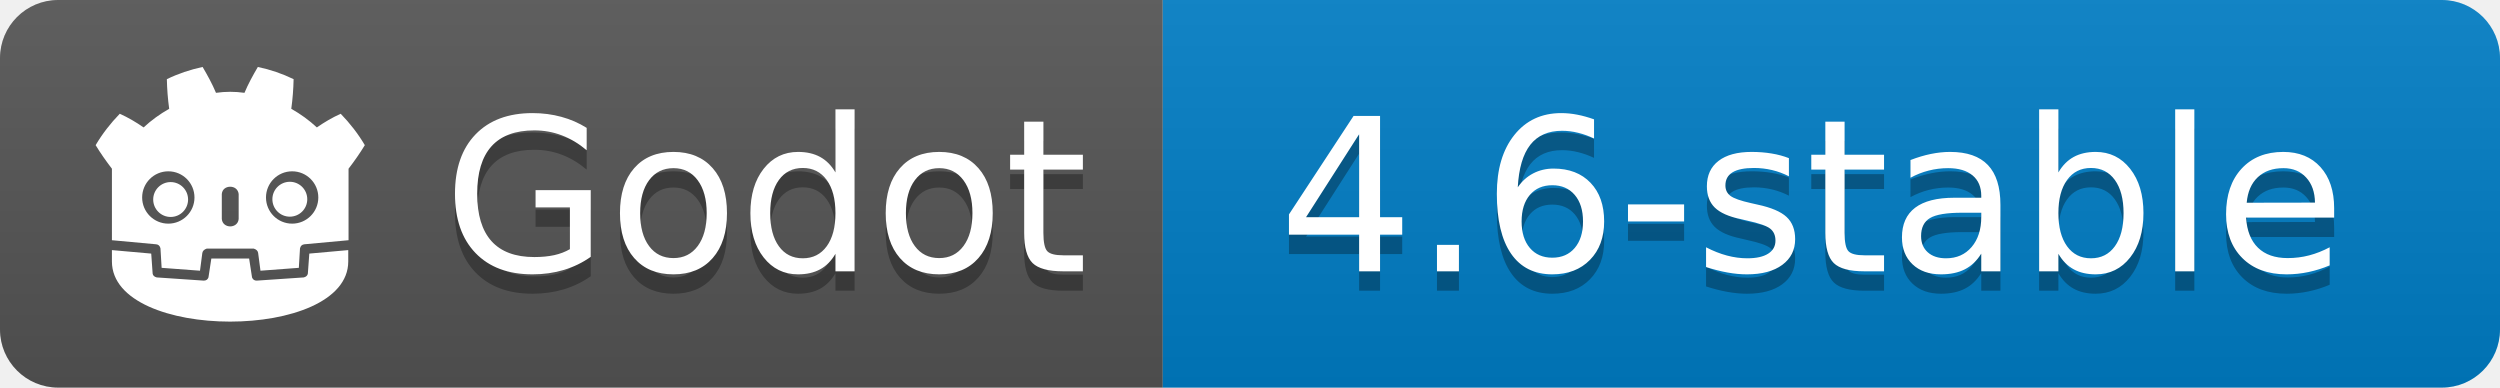
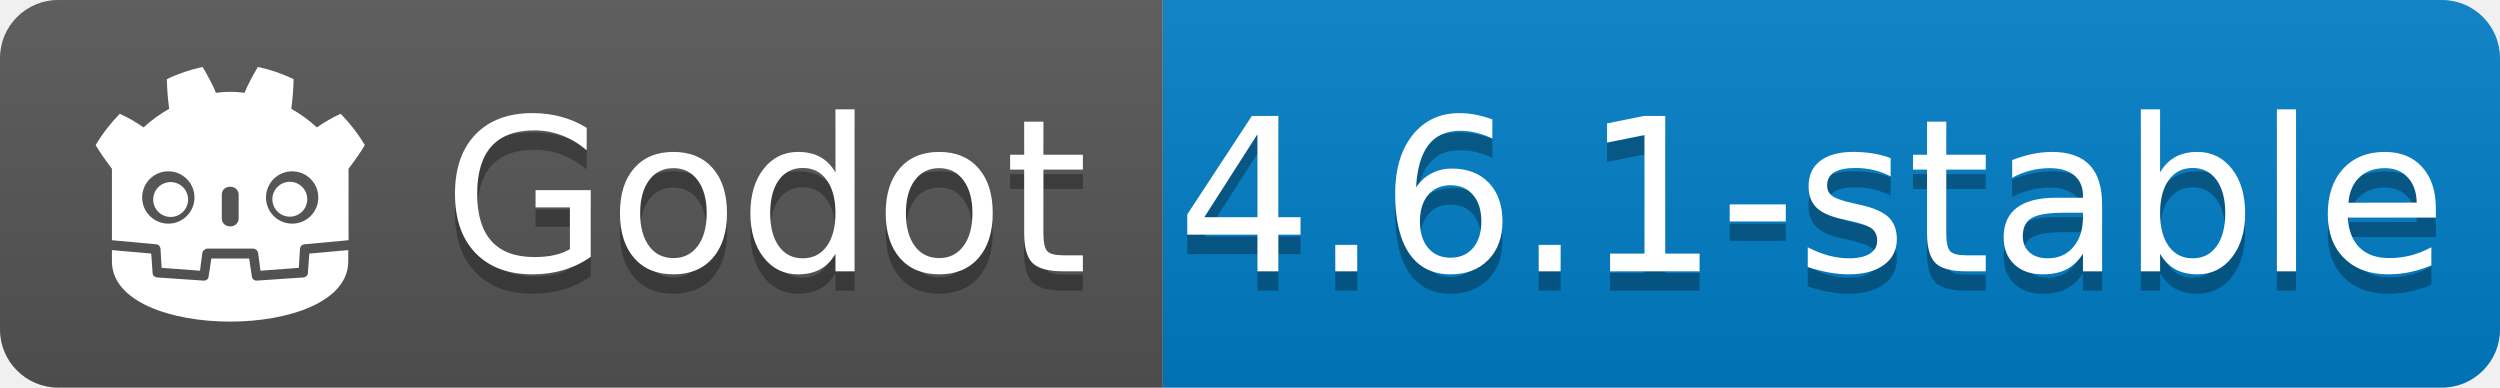
- <svg xmlns="http://www.w3.org/2000/svg" width="129" height="20" aria-label="Godot: 4.6-stable">
+ <svg xmlns="http://www.w3.org/2000/svg" width="129" height="20" aria-label="Godot: 4.6.1-stable">
  <linearGradient id="s" x2="0" y2="100%">
    <stop stop-color="#bbb" stop-opacity=".1" offset="0" />
    <stop stop-opacity=".1" offset="1" />
  </linearGradient>
  <clipPath id="r">
    <rect width="129" height="20" rx="3" fill="#fff" />
  </clipPath>
  <g clip-path="url(#r)">
    <rect width="60" height="20" fill="#555" />
    <rect x="60" width="69" height="20" fill="#007ec6" />
    <rect width="129" height="20" fill="url(#s)" />
  </g>
  <g fill="#fff" font-family="Verdana,Geneva,DejaVu Sans,sans-serif" font-size="110" text-anchor="middle" text-rendering="geometricPrecision">
    <text transform="scale(.1)" x="395" y="150" fill="#010101" fill-opacity=".3" aria-hidden="true" textLength="330">Godot</text>
    <text transform="scale(.1)" x="395" y="140" fill="#fff" textLength="330">Godot</text>
-     <text transform="scale(.1)" x="935" y="150" fill="#010101" fill-opacity=".3" aria-hidden="true" textLength="590">4.6-stable</text>
-     <text transform="scale(.1)" x="935" y="140" fill="#fff" textLength="590">4.6-stable</text>
+     <text transform="scale(.1)" x="935" y="150" fill="#010101" fill-opacity=".3" aria-hidden="true" textLength="590">4.6.1-stable</text>
+     <text transform="scale(.1)" x="935" y="140" fill="#fff" textLength="590">4.6.1-stable</text>
    <g transform="matrix(.015 0 0 .015 4.2 2.3)">
      <path d="m777 532a60 60 0 01-60 60 60 60 0 01-60-60 60 60 0 0160-60 60 60 0 0160 60zm-360-455c-43 9.3-84 23-123 42 .67 34 3.3 68 8 102-32 18-61 39-88 64-26-18-53-34-82-47-32 33-60 69-83 108 17 28 36 55 56 81v246l152 14c8 .67 13 5.4 15 14l4 67 132 9.9 8-61c1.3-7.3 6.3-12 15-15h162c8.7 2.7 14 7.6 15 15l8 61 132-9.9 4-67c2-8.7 7-13 15-14l152-14v-246c20-26 39-53 56-81-23-39-51-75-83-108-29 13-56 29-82 47-27-25-56-46-88-64 4.7-34 7.3-68 8-102-39-19-80-33-123-42-17 29-33 58-46 89-33-4.7-65-4.7-98 0-13-31-29-60-46-89zm-118 359a90 90 0 0190 90 90 90 0 01-90 90 90 90 0 01-90-90 90 90 0 0190-90zm426 0a90 90 0 0190 90 90 90 0 01-90 90 90 90 0 01-90-90 90 90 0 0190-90zm-213 53c14 0 27 8.4 29 25v86c-3 34-55 34-58 0v-86c1.5-17 15-25 29-25zm-407 218v39c0 276 813 276 813 0v-39l-134 12-5 69c-1.3 6.7-6.1 11-14 13l-162 11c-8 0-13-3.6-16-11l-10-65h-130l-9.9 65c-2.7 7.3-8 11-16 11l-162-11c-8-2-13-6.4-14-13l-4.9-69zm262-174a60 60 0 01-60 60 60 60 0 01-60-60 60 60 0 0160-60 60 60 0 0160 60z" />
    </g>
  </g>
</svg>
